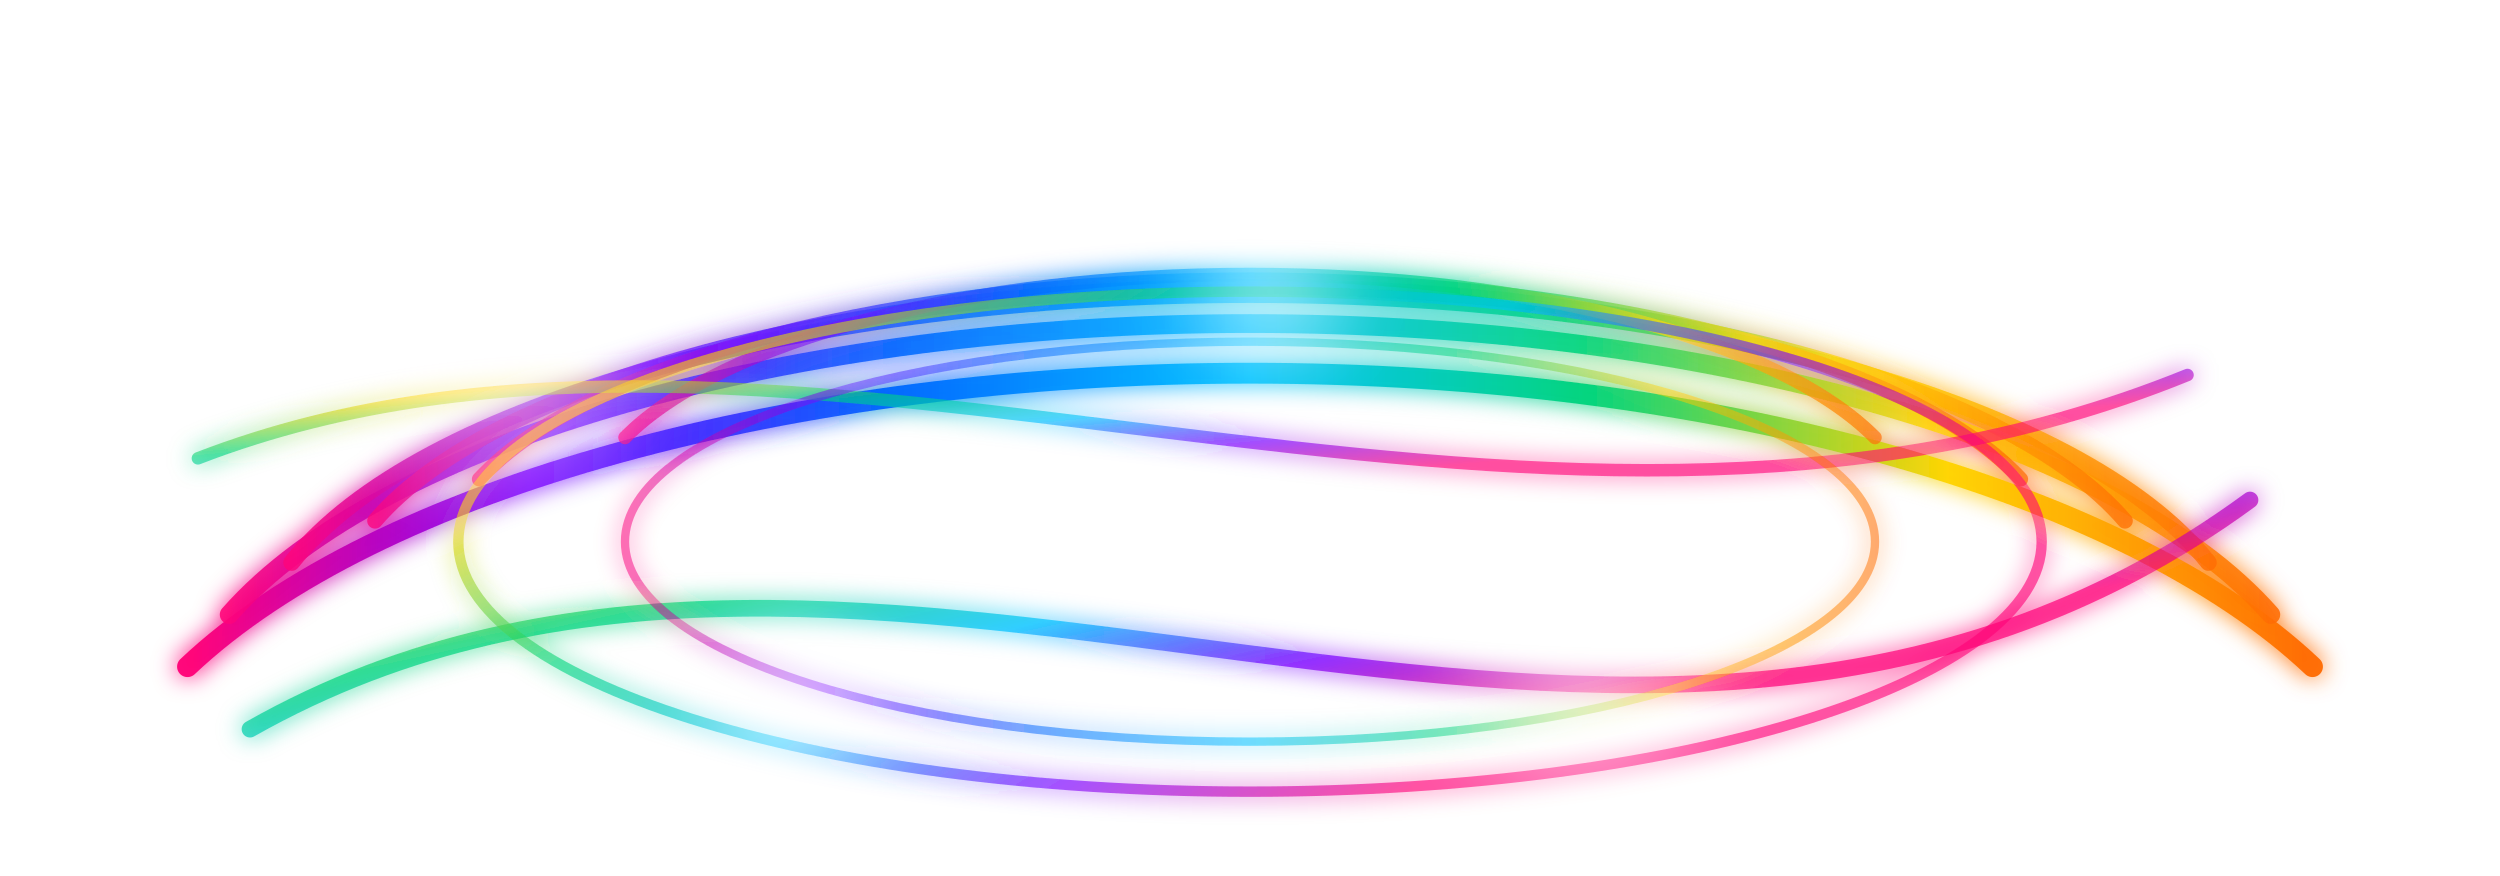
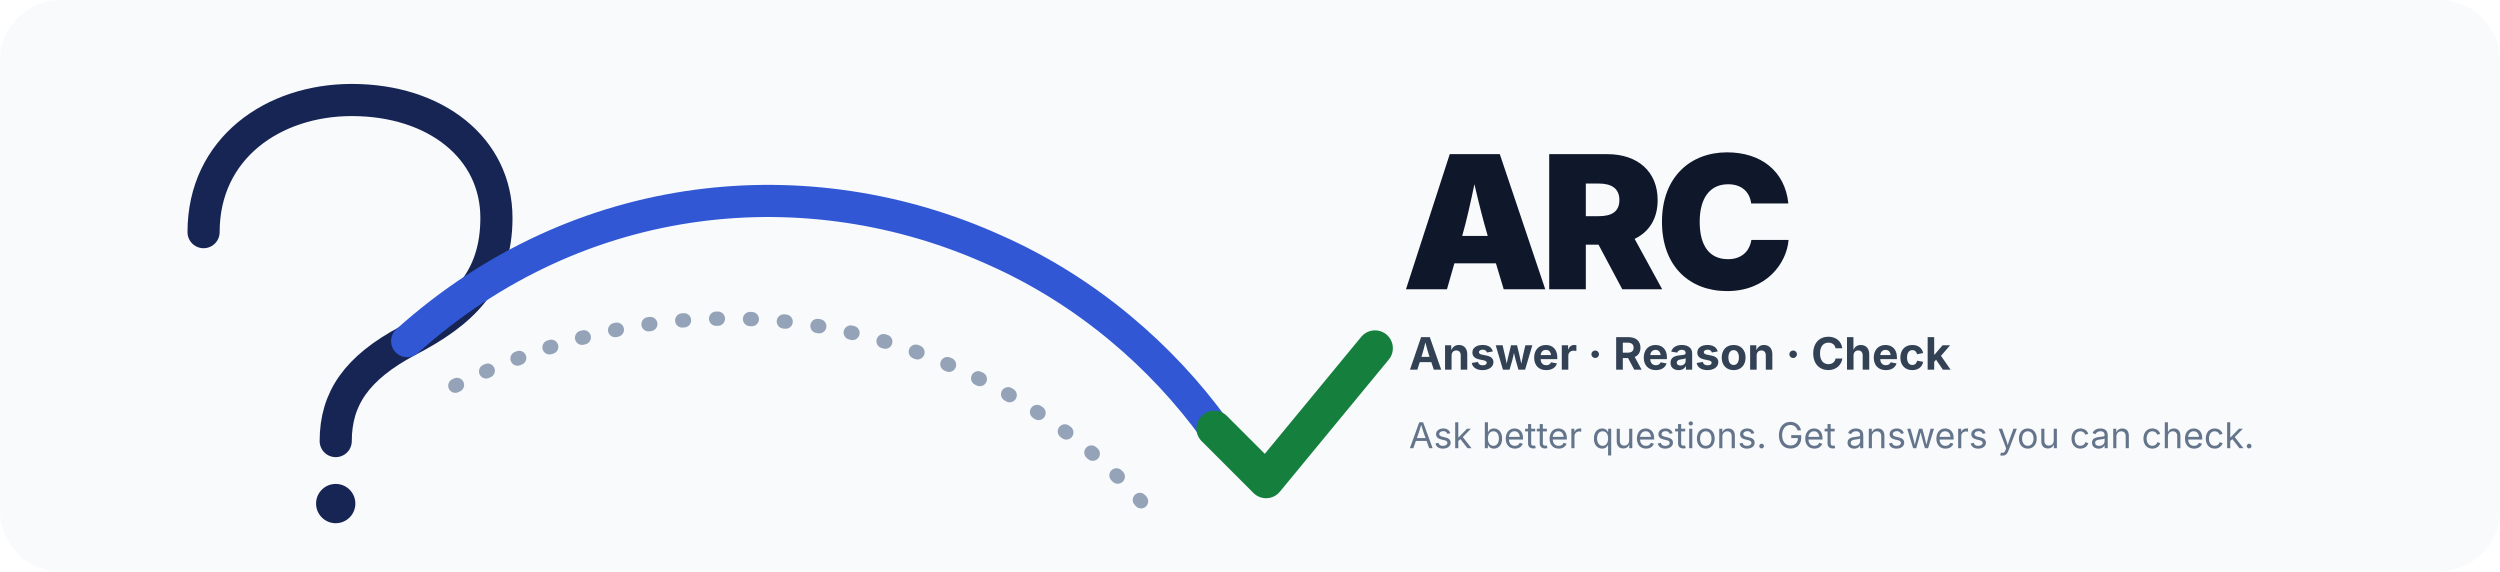
- <svg xmlns="http://www.w3.org/2000/svg" viewBox="0 0 1200 420" aria-hidden="true">
-   <defs>
-     <linearGradient id="spectrum" x1="0%" y1="0%" x2="100%" y2="0%">
-       <stop offset="0%" stop-color="#ff0077" />
-       <stop offset="16%" stop-color="#7a00ff" />
-       <stop offset="33%" stop-color="#0066ff" />
-       <stop offset="50%" stop-color="#00c2ff" />
-       <stop offset="66%" stop-color="#00d47b" />
-       <stop offset="83%" stop-color="#ffd400" />
-       <stop offset="100%" stop-color="#ff6a00" />
-     </linearGradient>
-     <linearGradient id="spectrumDiag" x1="0%" y1="0%" x2="100%" y2="0%" gradientTransform="rotate(28)">
-       <stop offset="0%" stop-color="#ff6a00" />
-       <stop offset="20%" stop-color="#ffd400" />
-       <stop offset="40%" stop-color="#00d47b" />
-       <stop offset="60%" stop-color="#00c2ff" />
-       <stop offset="80%" stop-color="#7a00ff" />
-       <stop offset="100%" stop-color="#ff0077" />
-     </linearGradient>
-     <radialGradient id="bokeh" cx="50%" cy="50%" r="50%">
-       <stop offset="0%" stop-color="#ffffff" stop-opacity="0.55" />
-       <stop offset="100%" stop-color="#ffffff" stop-opacity="0" />
-     </radialGradient>
-     <filter id="softGlow" x="-50%" y="-50%" width="200%" height="200%">
-       <feGaussianBlur stdDeviation="6" result="blur" />
-       <feMerge>
-         <feMergeNode in="blur" />
-         <feMergeNode in="SourceGraphic" />
-       </feMerge>
-     </filter>
-     <filter id="bloom" x="-50%" y="-50%" width="200%" height="200%">
-       <feGaussianBlur stdDeviation="12" />
-     </filter>
-   </defs>
-   <g fill="none" stroke-linecap="round" stroke-linejoin="round" filter="url(#softGlow)">
-     <g stroke="url(#spectrum)" opacity="0.95">
-       <path d="M 90 320 A 560 240 0 0 1 1110 320" stroke-width="10" />
-       <path d="M 110 295 A 520 210 0 0 1 1090 295" stroke-width="9" opacity="0.9" />
-       <path d="M 140 270 A 480 180 0 0 1 1060 270" stroke-width="8" opacity="0.85" />
-       <path d="M 180 250 A 440 160 0 0 1 1020 250" stroke-width="7.5" opacity="0.8" />
-       <path d="M 230 230 A 390 140 0 0 1 970 230" stroke-width="7" opacity="0.75" />
-       <path d="M 300 210 A 320 120 0 0 1 900 210" stroke-width="6.5" opacity="0.7" />
-     </g>
-     <path d="M 120 350 C 420 180, 780 460, 1080 240" stroke="url(#spectrumDiag)" stroke-width="8" opacity="0.7" />
-     <path d="M 95 220 C 380 110, 730 310, 1050 180" stroke="url(#spectrumDiag)" stroke-width="6" opacity="0.6" />
-     <ellipse cx="600" cy="260" rx="380" ry="120" stroke="url(#spectrumDiag)" stroke-width="5" opacity="0.6" fill="none" />
-     <ellipse cx="600" cy="260" rx="300" ry="96" stroke="url(#spectrum)" stroke-width="4" opacity="0.5" fill="none" />
+ <svg xmlns="http://www.w3.org/2000/svg" viewBox="0 0 1400 320" role="img" aria-labelledby="title desc">
+   <rect width="1400" height="320" rx="34" fill="#f8fafc" />
+   <g transform="translate(52 38)" fill="none" stroke-linecap="round" stroke-linejoin="round">
+     <path d="M62 92 C62 45 101 18 145 18 C192 18 226 45 226 84 C226 119 207 137 176 153 C148 168 136 185 136 209" stroke="#172554" stroke-width="18" />
+     <circle cx="136" cy="244" r="11" fill="#172554" stroke="none" />
+     <path d="M176 153 C273 66 401 55 505 102 C557 125 599 162 628 202" stroke="#3157d5" stroke-width="18" />
+     <path d="M203 178 C308 126 407 132 490 171 C532 191 565 217 589 245" stroke="#94a3b8" stroke-width="8" stroke-dasharray="1 18" />
+     <path d="M628 202 L657 231 L718 157" stroke="#15803d" stroke-width="20" />
  </g>
-   <g filter="url(#bloom)">
-     <circle cx="240" cy="170" r="90" fill="url(#bokeh)" />
-     <circle cx="980" cy="120" r="70" fill="url(#bokeh)" />
-     <circle cx="380" cy="340" r="60" fill="url(#bokeh)" />
-     <circle cx="760" cy="330" r="80" fill="url(#bokeh)" />
-     <circle cx="610" cy="140" r="55" fill="url(#bokeh)" />
+   <g transform="translate(785 70)">
+     <text x="0" y="92" font-family="ui-sans-serif,system-ui,-apple-system,Segoe UI,sans-serif" font-size="104" font-weight="850" letter-spacing="-5" fill="#0f172a">ARC</text>
+     <text x="4" y="137" font-family="ui-sans-serif,system-ui,-apple-system,Segoe UI,sans-serif" font-size="25" font-weight="700" fill="#334155">Answer · Reason · Check</text>
+     <text x="4" y="181" font-family="ui-sans-serif,system-ui,-apple-system,Segoe UI,sans-serif" font-size="20" fill="#64748b">Ask better questions. Get answers you can check.</text>
  </g>
</svg>
